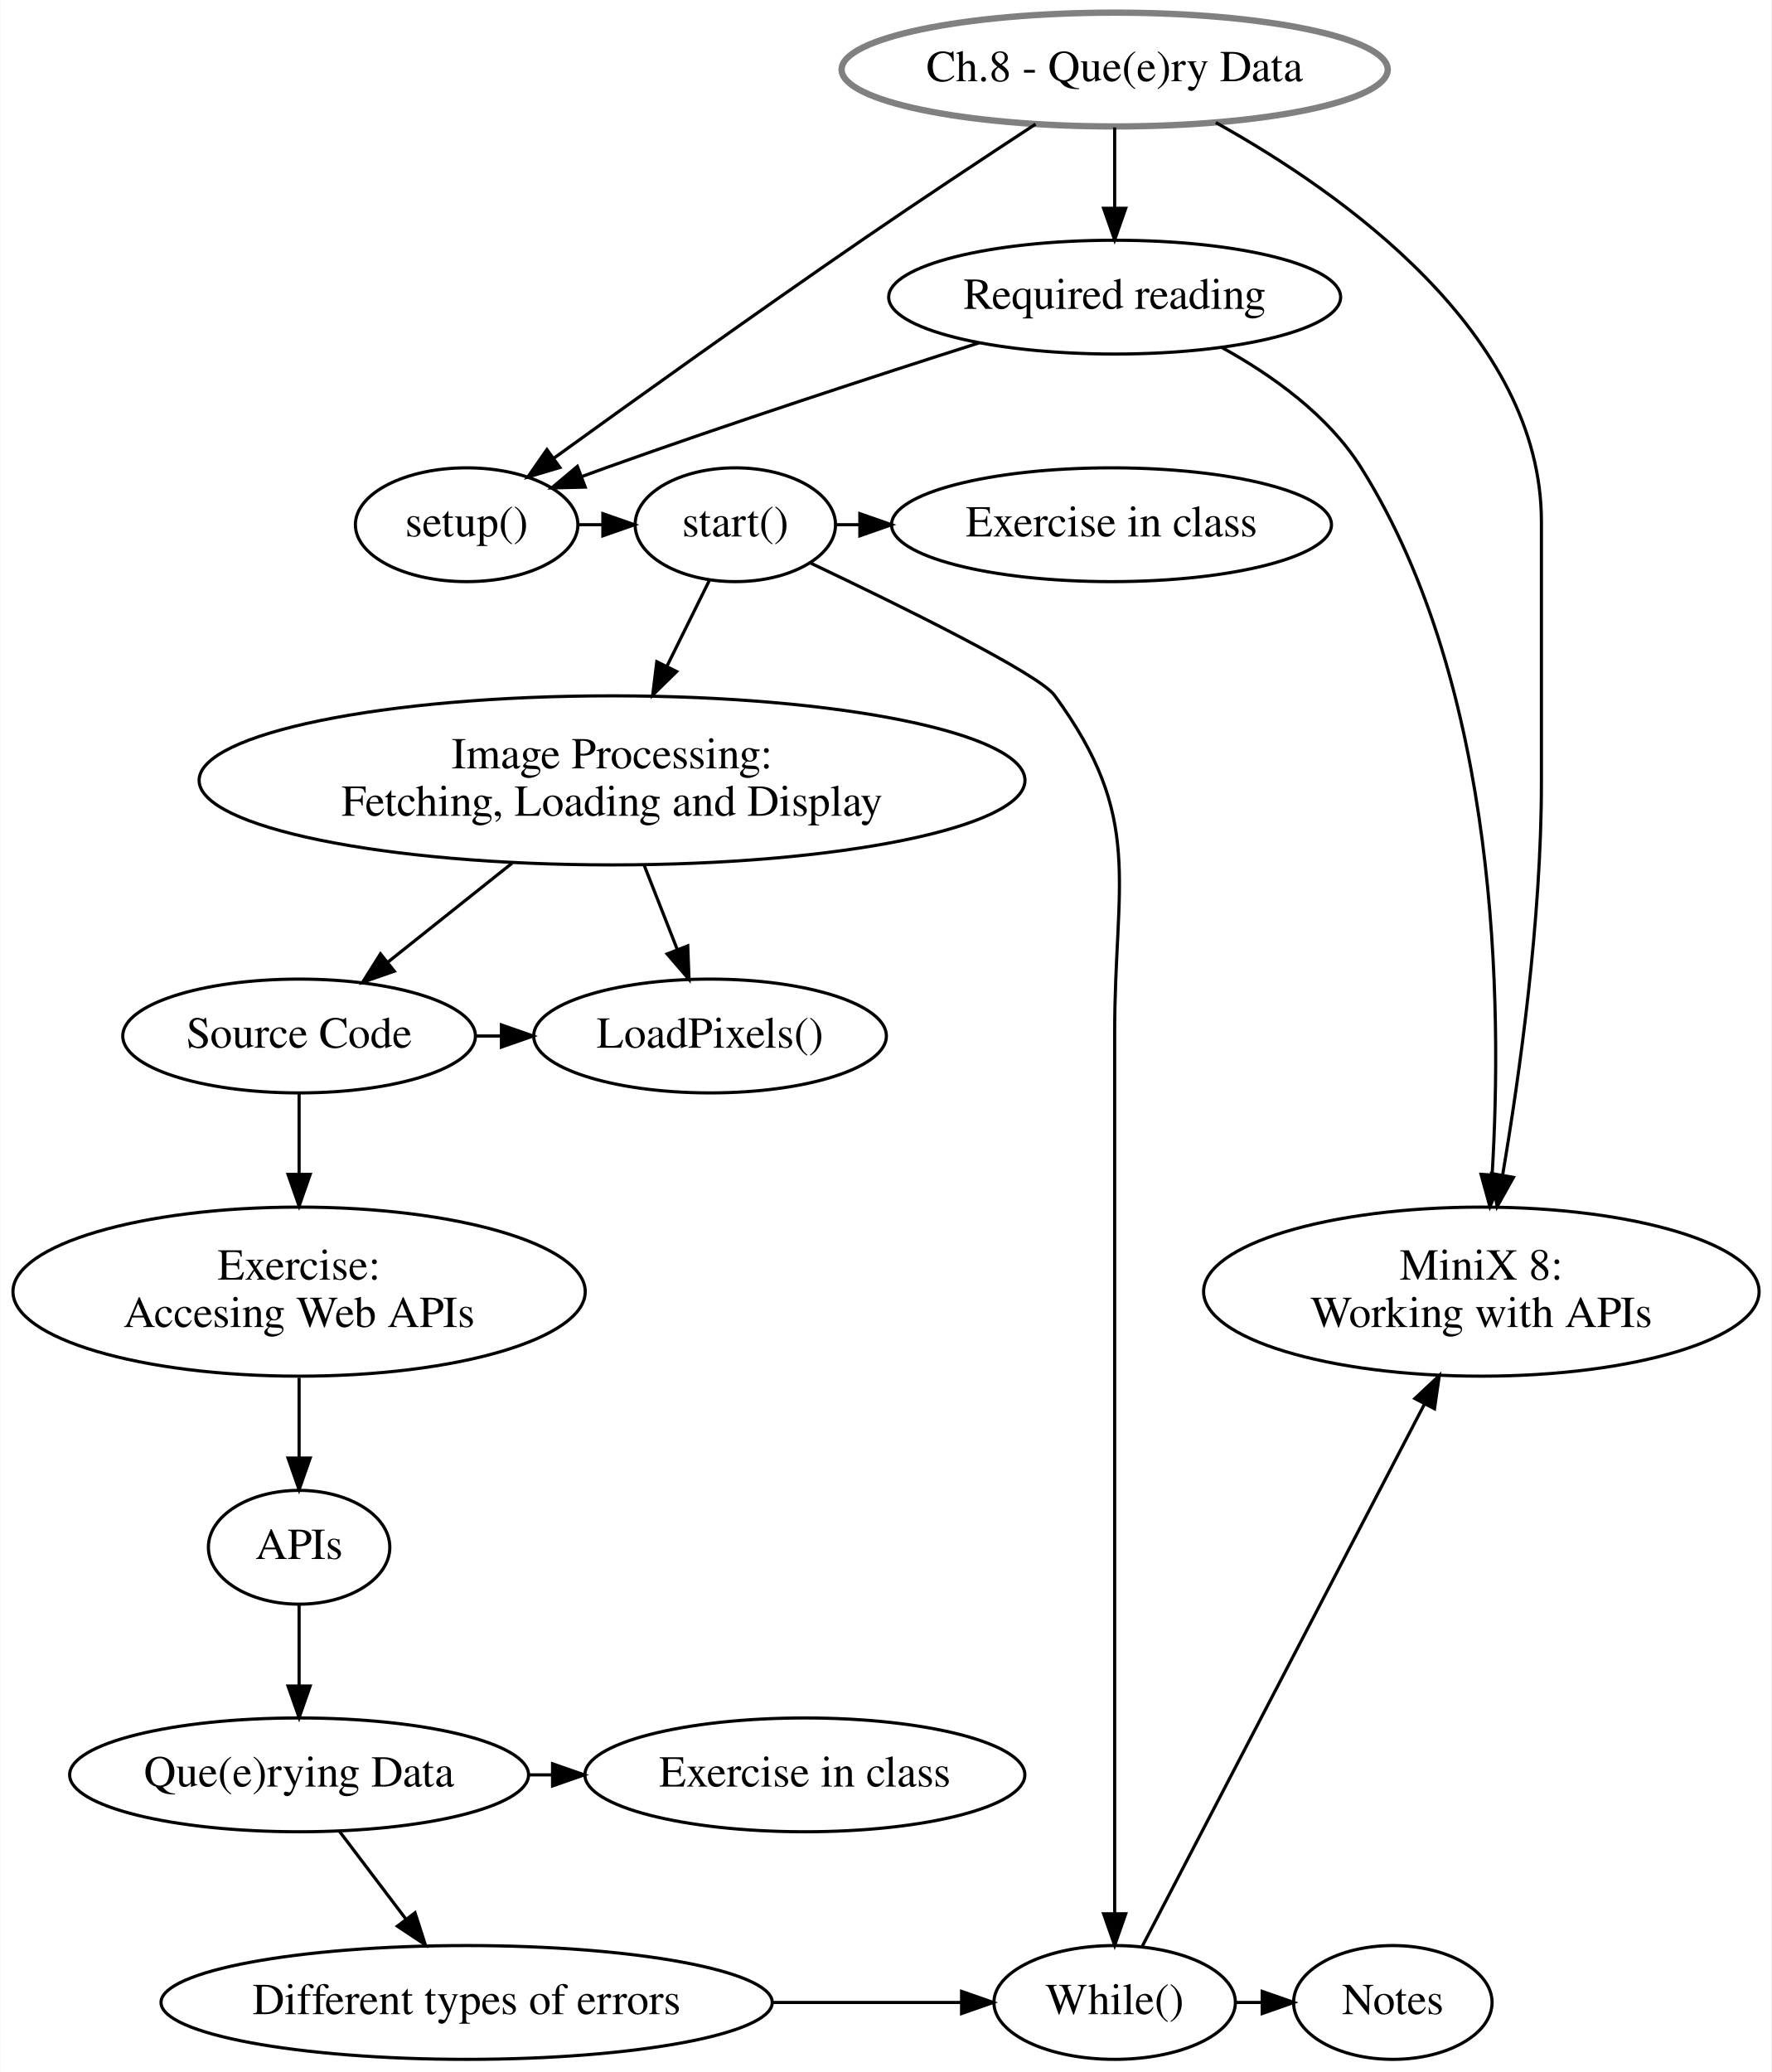
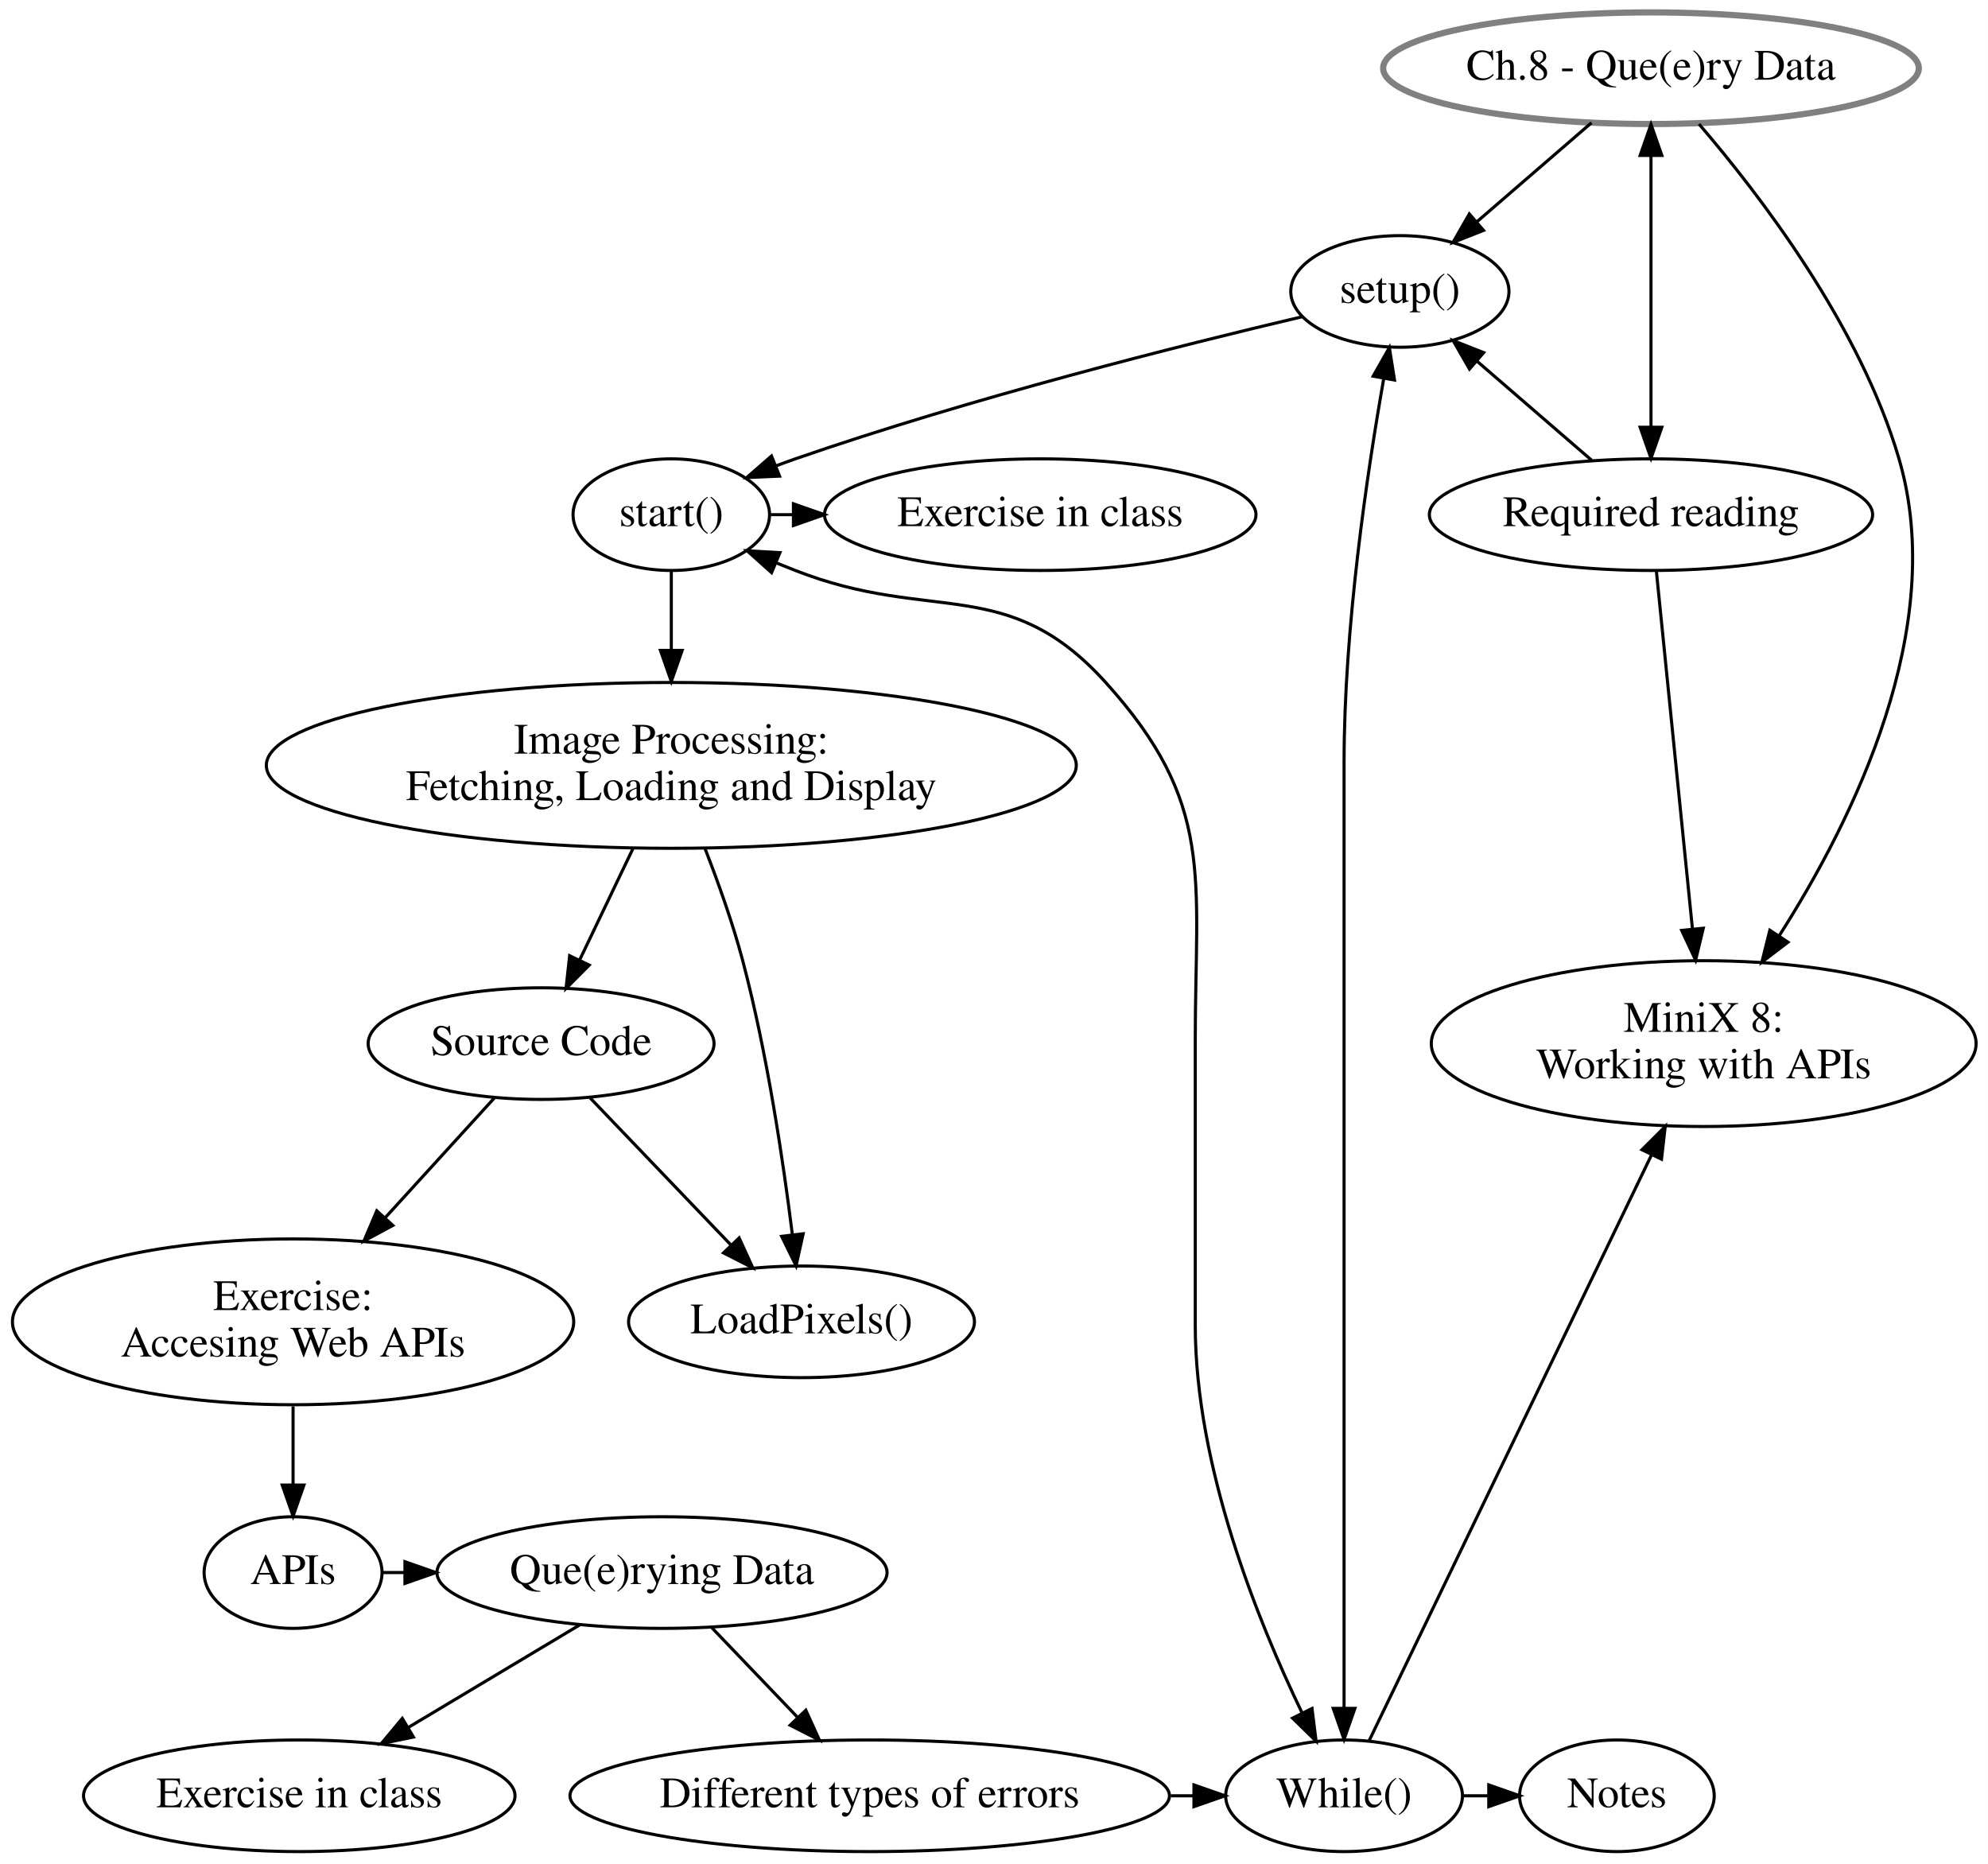
- <svg xmlns="http://www.w3.org/2000/svg" width="560pt" height="655pt" viewBox="0.00 0.00 560.19 655.48">
-   <g id="graph0" class="graph" transform="scale(1 1) rotate(0) translate(4 651.48)">
-     <polygon fill="white" stroke="none" points="-4,4 -4,-651.48 556.191,-651.48 556.191,4 -4,4" />
+ <svg xmlns="http://www.w3.org/2000/svg" width="641pt" height="601pt" viewBox="0.00 0.00 641.19 601.22">
+   <g id="graph0" class="graph" transform="scale(1 1) rotate(0) translate(4 597.22)">
+     <polygon fill="white" stroke="none" points="-4,4 -4,-597.22 637.191,-597.22 637.191,4 -4,4" />
    <g id="node1" class="node">
-       <ellipse fill="none" stroke="grey" stroke-width="2" cx="348.51" cy="-629.48" rx="86.385" ry="18" />
-       <text text-anchor="middle" x="348.51" y="-625.78" font-family="Times,serif" font-size="14.00">Ch.8 - Que(e)ry Data</text>
+       <ellipse fill="none" stroke="grey" stroke-width="2" cx="528.51" cy="-575.22" rx="86.385" ry="18" />
+       <text text-anchor="middle" x="528.51" y="-571.52" font-family="Times,serif" font-size="14.00">Ch.8 - Que(e)ry Data</text>
    </g>
    <g id="node2" class="node">
-       <ellipse fill="none" stroke="black" cx="143.51" cy="-485.48" rx="35.194" ry="18" />
-       <text text-anchor="middle" x="143.51" y="-481.78" font-family="Times,serif" font-size="14.00">setup()</text>
+       <ellipse fill="none" stroke="black" cx="447.51" cy="-503.22" rx="35.194" ry="18" />
+       <text text-anchor="middle" x="447.51" y="-499.52" font-family="Times,serif" font-size="14.00">setup()</text>
    </g>
    <g id="edge1" class="edge">
-       <path fill="none" stroke="black" d="M323.501,-612.221C307.653,-601.842 286.774,-588.027 268.51,-575.48 234.725,-552.271 196.398,-524.812 171.193,-506.595" />
-       <polygon fill="black" stroke="black" points="173.006,-503.587 162.853,-500.558 168.902,-509.257 173.006,-503.587" />
+       <path fill="none" stroke="black" d="M509.314,-557.631C498.291,-548.105 484.324,-536.035 472.457,-525.78" />
+       <polygon fill="black" stroke="black" points="474.494,-522.915 464.64,-519.024 469.917,-528.211 474.494,-522.915" />
    </g>
    <g id="node14" class="node">
-       <ellipse fill="none" stroke="black" cx="464.51" cy="-242.87" rx="87.863" ry="26.741" />
-       <text text-anchor="middle" x="464.51" y="-246.67" font-family="Times,serif" font-size="14.00">MiniX 8: </text>
-       <text text-anchor="middle" x="464.51" y="-231.67" font-family="Times,serif" font-size="14.00">Working with APIs</text>
+       <ellipse fill="none" stroke="black" cx="545.51" cy="-260.61" rx="87.863" ry="26.741" />
+       <text text-anchor="middle" x="545.51" y="-264.41" font-family="Times,serif" font-size="14.00">MiniX 8: </text>
+       <text text-anchor="middle" x="545.51" y="-249.41" font-family="Times,serif" font-size="14.00">Working with APIs</text>
+     </g>
+     <g id="edge6" class="edge">
+       <path fill="none" stroke="black" d="M544,-557.205C563.486,-534.532 595.92,-492.248 608.51,-449.22 624.41,-394.88 593.735,-332.76 569.859,-295.393" />
+       <polygon fill="black" stroke="black" points="572.693,-293.333 564.275,-286.9 566.844,-297.178 572.693,-293.333" />
+     </g>
+     <g id="node15" class="node">
+       <ellipse fill="none" stroke="black" cx="528.51" cy="-431.22" rx="71.487" ry="18" />
+       <text text-anchor="middle" x="528.51" y="-427.52" font-family="Times,serif" font-size="14.00">Required reading</text>
+     </g>
+     <g id="edge4" class="edge">
+       <path fill="none" stroke="black" d="M528.51,-546.899C528.51,-521.819 528.51,-484.847 528.51,-459.713" />
+       <polygon fill="black" stroke="black" points="525.01,-547.092 528.51,-557.092 532.01,-547.092 525.01,-547.092" />
+       <polygon fill="black" stroke="black" points="532.01,-459.41 528.51,-449.41 525.01,-459.41 532.01,-459.41" />
+     </g>
+     <g id="node3" class="node">
+       <ellipse fill="none" stroke="black" cx="212.51" cy="-431.22" rx="31.695" ry="18" />
+       <text text-anchor="middle" x="212.51" y="-427.52" font-family="Times,serif" font-size="14.00">start()</text>
+     </g>
+     <g id="edge2" class="edge">
+       <path fill="none" stroke="black" d="M416.039,-495.069C377.156,-485.914 309.193,-468.866 252.51,-449.22 250.424,-448.498 248.293,-447.718 246.154,-446.904" />
+       <polygon fill="black" stroke="black" points="247.427,-443.644 236.842,-443.185 244.831,-450.144 247.427,-443.644" />
+     </g>
+     <g id="node13" class="node">
+       <ellipse fill="none" stroke="black" cx="429.51" cy="-18" rx="38.194" ry="18" />
+       <text text-anchor="middle" x="429.51" y="-14.3" font-family="Times,serif" font-size="14.00">While()</text>
    </g>
    <g id="edge5" class="edge">
-       <path fill="none" stroke="black" d="M380.503,-612.707C420.424,-590.507 483.51,-546.008 483.51,-486.48 483.51,-486.48 483.51,-486.48 483.51,-403.61 483.51,-360.769 476.688,-311.914 471.219,-279.635" />
-       <polygon fill="black" stroke="black" points="474.664,-279.018 469.502,-269.766 467.768,-280.218 474.664,-279.018" />
-     </g>
-     <g id="node15" class="node">
-       <ellipse fill="none" stroke="black" cx="348.51" cy="-557.48" rx="71.487" ry="18" />
-       <text text-anchor="middle" x="348.51" y="-553.78" font-family="Times,serif" font-size="14.00">Required reading</text>
-     </g>
-     <g id="edge4" class="edge">
-       <path fill="none" stroke="black" d="M348.51,-611.177C348.51,-603.463 348.51,-594.193 348.51,-585.593" />
-       <polygon fill="black" stroke="black" points="352.01,-585.585 348.51,-575.585 345.01,-585.585 352.01,-585.585" />
-     </g>
-     <g id="node3" class="node">
-       <ellipse fill="none" stroke="black" cx="228.51" cy="-485.48" rx="31.695" ry="18" />
-       <text text-anchor="middle" x="228.51" y="-481.78" font-family="Times,serif" font-size="14.00">start()</text>
-     </g>
-     <g id="edge2" class="edge">
-       <path fill="none" stroke="black" d="M178.705,-485.48C181.315,-485.48 183.925,-485.48 186.536,-485.48" />
-       <polygon fill="black" stroke="black" points="186.604,-488.98 196.604,-485.48 186.604,-481.98 186.604,-488.98" />
+       <path fill="none" stroke="black" d="M442.281,-474.953C436.966,-444.826 429.51,-394.813 429.51,-351.35 429.51,-351.35 429.51,-351.35 429.51,-169.87 429.51,-126.713 429.51,-76.613 429.51,-46.384" />
+       <polygon fill="black" stroke="black" points="438.894,-475.89 444.124,-485.104 445.781,-474.639 438.894,-475.89" />
+       <polygon fill="black" stroke="black" points="433.01,-46.196 429.51,-36.196 426.01,-46.196 433.01,-46.196" />
    </g>
    <g id="node4" class="node">
-       <ellipse fill="none" stroke="black" cx="347.51" cy="-485.48" rx="69.588" ry="18" />
-       <text text-anchor="middle" x="347.51" y="-481.78" font-family="Times,serif" font-size="14.00">Exercise in class</text>
+       <ellipse fill="none" stroke="black" cx="331.51" cy="-431.22" rx="69.588" ry="18" />
+       <text text-anchor="middle" x="331.51" y="-427.52" font-family="Times,serif" font-size="14.00">Exercise in class</text>
    </g>
    <g id="edge3" class="edge">
-       <path fill="none" stroke="black" d="M260.584,-485.48C263.019,-485.48 265.454,-485.48 267.89,-485.48" />
-       <polygon fill="black" stroke="black" points="267.901,-488.98 277.901,-485.48 267.901,-481.98 267.901,-488.98" />
+       <path fill="none" stroke="black" d="M244.584,-431.22C247.019,-431.22 249.454,-431.22 251.89,-431.22" />
+       <polygon fill="black" stroke="black" points="251.901,-434.72 261.901,-431.22 251.901,-427.72 251.901,-434.72" />
    </g>
    <g id="node5" class="node">
-       <ellipse fill="none" stroke="black" cx="189.51" cy="-404.61" rx="130.63" ry="26.741" />
-       <text text-anchor="middle" x="189.51" y="-408.41" font-family="Times,serif" font-size="14.00">Image Processing: </text>
-       <text text-anchor="middle" x="189.51" y="-393.41" font-family="Times,serif" font-size="14.00">Fetching, Loading and Display</text>
+       <ellipse fill="none" stroke="black" cx="212.51" cy="-350.35" rx="130.63" ry="26.741" />
+       <text text-anchor="middle" x="212.51" y="-354.15" font-family="Times,serif" font-size="14.00">Image Processing: </text>
+       <text text-anchor="middle" x="212.51" y="-339.15" font-family="Times,serif" font-size="14.00">Fetching, Loading and Display</text>
+     </g>
+     <g id="edge9" class="edge">
+       <path fill="none" stroke="black" d="M212.51,-413.107C212.51,-405.617 212.51,-396.526 212.51,-387.648" />
+       <polygon fill="black" stroke="black" points="216.01,-387.433 212.51,-377.433 209.01,-387.433 216.01,-387.433" />
+     </g>
+     <g id="edge19" class="edge">
+       <path fill="none" stroke="black" d="M246.226,-415.732C248.348,-414.87 250.455,-414.026 252.51,-413.22 296.486,-395.975 320.816,-412.246 352.51,-377.22 388.053,-337.94 381.51,-314.584 381.51,-261.61 381.51,-261.61 381.51,-261.61 381.51,-169.87 381.51,-124.185 401.744,-74.225 415.937,-44.8" />
+       <polygon fill="black" stroke="black" points="244.857,-412.511 236.959,-419.572 247.537,-418.977 244.857,-412.511" />
+       <polygon fill="black" stroke="black" points="419.171,-46.157 420.481,-35.644 412.901,-43.045 419.171,-46.157" />
+     </g>
+     <g id="node6" class="node">
+       <ellipse fill="none" stroke="black" cx="170.51" cy="-260.61" rx="55.79" ry="18" />
+       <text text-anchor="middle" x="170.51" y="-256.91" font-family="Times,serif" font-size="14.00">Source Code</text>
+     </g>
+     <g id="edge10" class="edge">
+       <path fill="none" stroke="black" d="M200.135,-323.5C194.746,-312.24 188.438,-299.063 183.032,-287.769" />
+       <polygon fill="black" stroke="black" points="186.033,-285.932 178.558,-278.424 179.719,-288.955 186.033,-285.932" />
+     </g>
+     <g id="node11" class="node">
+       <ellipse fill="none" stroke="black" cx="254.51" cy="-170.87" rx="55.79" ry="18" />
+       <text text-anchor="middle" x="254.51" y="-167.17" font-family="Times,serif" font-size="14.00">LoadPixels()</text>
+     </g>
+     <g id="edge12" class="edge">
+       <path fill="none" stroke="black" d="M223.382,-323.52C227.66,-312.562 232.306,-299.553 235.51,-287.48 243.427,-257.645 248.635,-222.555 251.563,-198.925" />
+       <polygon fill="black" stroke="black" points="255.045,-199.278 252.749,-188.935 248.094,-198.452 255.045,-199.278" />
+     </g>
+     <g id="node7" class="node">
+       <ellipse fill="none" stroke="black" cx="90.51" cy="-170.87" rx="90.519" ry="26.741" />
+       <text text-anchor="middle" x="90.51" y="-174.67" font-family="Times,serif" font-size="14.00">Exercise: </text>
+       <text text-anchor="middle" x="90.51" y="-159.67" font-family="Times,serif" font-size="14.00">Accesing Web APIs</text>
+     </g>
+     <g id="edge13" class="edge">
+       <path fill="none" stroke="black" d="M155.462,-243.107C145.549,-232.235 132.232,-217.629 120.237,-204.473" />
+       <polygon fill="black" stroke="black" points="122.686,-201.965 113.363,-196.934 117.514,-206.682 122.686,-201.965" />
+     </g>
+     <g id="edge11" class="edge">
+       <path fill="none" stroke="black" d="M186.309,-243.107C199.098,-229.749 217.283,-210.754 231.659,-195.738" />
+       <polygon fill="black" stroke="black" points="234.393,-197.943 238.781,-188.299 229.337,-193.102 234.393,-197.943" />
+     </g>
+     <g id="node8" class="node">
+       <ellipse fill="none" stroke="black" cx="90.51" cy="-90" rx="28.695" ry="18" />
+       <text text-anchor="middle" x="90.51" y="-86.3" font-family="Times,serif" font-size="14.00">APIs</text>
+     </g>
+     <g id="edge14" class="edge">
+       <path fill="none" stroke="black" d="M90.51,-143.607C90.51,-135.506 90.51,-126.568 90.51,-118.392" />
+       <polygon fill="black" stroke="black" points="94.01,-118.22 90.51,-108.22 87.01,-118.22 94.01,-118.22" />
+     </g>
+     <g id="node9" class="node">
+       <ellipse fill="none" stroke="black" cx="209.51" cy="-90" rx="72.588" ry="18" />
+       <text text-anchor="middle" x="209.51" y="-86.3" font-family="Times,serif" font-size="14.00">Que(e)rying Data</text>
+     </g>
+     <g id="edge15" class="edge">
+       <path fill="none" stroke="black" d="M119.33,-90C121.667,-90 124.005,-90 126.342,-90" />
+       <polygon fill="black" stroke="black" points="126.591,-93.5 136.591,-90 126.591,-86.5 126.591,-93.5" />
+     </g>
+     <g id="node10" class="node">
+       <ellipse fill="none" stroke="black" cx="92.51" cy="-18" rx="69.588" ry="18" />
+       <text text-anchor="middle" x="92.51" y="-14.3" font-family="Times,serif" font-size="14.00">Exercise in class</text>
+     </g>
+     <g id="edge16" class="edge">
+       <path fill="none" stroke="black" d="M182.961,-73.116C166.655,-63.361 145.572,-50.747 127.864,-40.152" />
+       <polygon fill="black" stroke="black" points="129.332,-36.952 118.954,-34.821 125.738,-42.959 129.332,-36.952" />
+     </g>
+     <g id="node12" class="node">
+       <ellipse fill="none" stroke="black" cx="276.51" cy="-18" rx="96.683" ry="18" />
+       <text text-anchor="middle" x="276.51" y="-14.3" font-family="Times,serif" font-size="14.00">Different types of errors</text>
+     </g>
+     <g id="edge17" class="edge">
+       <path fill="none" stroke="black" d="M225.388,-72.411C233.693,-63.734 244.019,-52.946 253.211,-43.342" />
+       <polygon fill="black" stroke="black" points="255.894,-45.6 260.28,-35.956 250.837,-40.76 255.894,-45.6" />
+     </g>
+     <g id="edge18" class="edge">
+       <path fill="none" stroke="black" d="M373.629,-18C376.085,-18 378.54,-18 380.996,-18" />
+       <polygon fill="black" stroke="black" points="381.092,-21.5 391.092,-18 381.092,-14.5 381.092,-21.5" />
+     </g>
+     <g id="edge21" class="edge">
+       <path fill="none" stroke="black" d="M437.643,-35.871C456.459,-74.899 503.309,-172.076 528.63,-224.598" />
+       <polygon fill="black" stroke="black" points="525.6,-226.373 533.096,-233.861 531.906,-223.333 525.6,-226.373" />
+     </g>
+     <g id="node16" class="node">
+       <ellipse fill="none" stroke="black" cx="517.51" cy="-18" rx="31.396" ry="18" />
+       <text text-anchor="middle" x="517.51" y="-14.3" font-family="Times,serif" font-size="14.00">Notes</text>
+     </g>
+     <g id="edge20" class="edge">
+       <path fill="none" stroke="black" d="M468.01,-18C470.66,-18 473.311,-18 475.962,-18" />
+       <polygon fill="black" stroke="black" points="476.185,-21.5 486.185,-18 476.185,-14.5 476.185,-21.5" />
    </g>
    <g id="edge8" class="edge">
-       <path fill="none" stroke="black" d="M220.239,-467.754C216.348,-459.886 211.553,-450.189 206.917,-440.814" />
-       <polygon fill="black" stroke="black" points="209.944,-439.039 202.374,-431.626 203.669,-442.142 209.944,-439.039" />
-     </g>
-     <g id="node13" class="node">
-       <ellipse fill="none" stroke="black" cx="348.51" cy="-18" rx="38.194" ry="18" />
-       <text text-anchor="middle" x="348.51" y="-14.3" font-family="Times,serif" font-size="14.00">While()</text>
-     </g>
-     <g id="edge18" class="edge">
-       <path fill="none" stroke="black" d="M252.372,-473.325C280.616,-459.914 324.48,-438.351 329.51,-431.48 357.97,-392.597 348.51,-372.926 348.51,-324.74 348.51,-324.74 348.51,-324.74 348.51,-161 348.51,-120.996 348.51,-74.653 348.51,-46.08" />
-       <polygon fill="black" stroke="black" points="352.01,-46.049 348.51,-36.049 345.01,-46.049 352.01,-46.049" />
-     </g>
-     <g id="node6" class="node">
-       <ellipse fill="none" stroke="black" cx="90.51" cy="-323.74" rx="55.79" ry="18" />
-       <text text-anchor="middle" x="90.51" y="-320.04" font-family="Times,serif" font-size="14.00">Source Code</text>
-     </g>
-     <g id="edge9" class="edge">
-       <path fill="none" stroke="black" d="M157.913,-378.438C145.315,-368.402 130.929,-356.941 118.692,-347.192" />
-       <polygon fill="black" stroke="black" points="120.614,-344.248 110.612,-340.755 116.252,-349.723 120.614,-344.248" />
-     </g>
-     <g id="node11" class="node">
-       <ellipse fill="none" stroke="black" cx="220.51" cy="-323.74" rx="55.79" ry="18" />
-       <text text-anchor="middle" x="220.51" y="-320.04" font-family="Times,serif" font-size="14.00">LoadPixels()</text>
-     </g>
-     <g id="edge11" class="edge">
-       <path fill="none" stroke="black" d="M199.66,-377.785C203.011,-369.261 206.742,-359.769 210.11,-351.198" />
-       <polygon fill="black" stroke="black" points="213.454,-352.259 213.855,-341.672 206.939,-349.698 213.454,-352.259" />
-     </g>
-     <g id="node7" class="node">
-       <ellipse fill="none" stroke="black" cx="90.51" cy="-242.87" rx="90.519" ry="26.741" />
-       <text text-anchor="middle" x="90.51" y="-246.67" font-family="Times,serif" font-size="14.00">Exercise: </text>
-       <text text-anchor="middle" x="90.51" y="-231.67" font-family="Times,serif" font-size="14.00">Accesing Web APIs</text>
-     </g>
-     <g id="edge12" class="edge">
-       <path fill="none" stroke="black" d="M90.51,-305.626C90.51,-298.137 90.51,-289.046 90.51,-280.168" />
-       <polygon fill="black" stroke="black" points="94.01,-279.953 90.51,-269.953 87.01,-279.953 94.01,-279.953" />
-     </g>
-     <g id="edge10" class="edge">
-       <path fill="none" stroke="black" d="M146.623,-323.74C149.233,-323.74 151.842,-323.74 154.452,-323.74" />
-       <polygon fill="black" stroke="black" points="154.517,-327.24 164.517,-323.74 154.517,-320.24 154.517,-327.24" />
-     </g>
-     <g id="node8" class="node">
-       <ellipse fill="none" stroke="black" cx="90.51" cy="-162" rx="28.695" ry="18" />
-       <text text-anchor="middle" x="90.51" y="-158.3" font-family="Times,serif" font-size="14.00">APIs</text>
-     </g>
-     <g id="edge13" class="edge">
-       <path fill="none" stroke="black" d="M90.51,-215.607C90.51,-207.506 90.51,-198.568 90.51,-190.392" />
-       <polygon fill="black" stroke="black" points="94.01,-190.22 90.51,-180.22 87.01,-190.22 94.01,-190.22" />
-     </g>
-     <g id="node9" class="node">
-       <ellipse fill="none" stroke="black" cx="90.51" cy="-90" rx="72.588" ry="18" />
-       <text text-anchor="middle" x="90.51" y="-86.3" font-family="Times,serif" font-size="14.00">Que(e)rying Data</text>
-     </g>
-     <g id="edge14" class="edge">
-       <path fill="none" stroke="black" d="M90.51,-143.697C90.51,-135.983 90.51,-126.712 90.51,-118.112" />
-       <polygon fill="black" stroke="black" points="94.01,-118.104 90.51,-108.104 87.01,-118.104 94.01,-118.104" />
-     </g>
-     <g id="node10" class="node">
-       <ellipse fill="none" stroke="black" cx="250.51" cy="-90" rx="69.588" ry="18" />
-       <text text-anchor="middle" x="250.51" y="-86.3" font-family="Times,serif" font-size="14.00">Exercise in class</text>
-     </g>
-     <g id="edge15" class="edge">
-       <path fill="none" stroke="black" d="M163.322,-90C165.765,-90 168.207,-90 170.65,-90" />
-       <polygon fill="black" stroke="black" points="170.692,-93.5 180.692,-90 170.692,-86.5 170.692,-93.5" />
-     </g>
-     <g id="node12" class="node">
-       <ellipse fill="none" stroke="black" cx="143.51" cy="-18" rx="96.683" ry="18" />
-       <text text-anchor="middle" x="143.51" y="-14.3" font-family="Times,serif" font-size="14.00">Different types of errors</text>
-     </g>
-     <g id="edge16" class="edge">
-       <path fill="none" stroke="black" d="M103.339,-72.055C109.626,-63.753 117.325,-53.584 124.295,-44.378" />
-       <polygon fill="black" stroke="black" points="127.184,-46.361 130.43,-36.275 121.603,-42.135 127.184,-46.361" />
-     </g>
-     <g id="edge17" class="edge">
-       <path fill="none" stroke="black" d="M240.404,-18C260.273,-18 280.142,-18 300.011,-18" />
-       <polygon fill="black" stroke="black" points="300.082,-21.5 310.082,-18 300.082,-14.5 300.082,-21.5" />
-     </g>
-     <g id="edge20" class="edge">
-       <path fill="none" stroke="black" d="M357.23,-35.754C376.149,-72.104 421.292,-158.837 446.575,-207.411" />
-       <polygon fill="black" stroke="black" points="443.481,-209.05 451.203,-216.304 449.691,-205.818 443.481,-209.05" />
-     </g>
-     <g id="node16" class="node">
-       <ellipse fill="none" stroke="black" cx="436.51" cy="-18" rx="31.396" ry="18" />
-       <text text-anchor="middle" x="436.51" y="-14.3" font-family="Times,serif" font-size="14.00">Notes</text>
-     </g>
-     <g id="edge19" class="edge">
-       <path fill="none" stroke="black" d="M387.01,-18C389.66,-18 392.311,-18 394.962,-18" />
-       <polygon fill="black" stroke="black" points="395.185,-21.5 405.185,-18 395.185,-14.5 395.185,-21.5" />
+       <path fill="none" stroke="black" d="M509.372,-448.759C498.356,-458.279 484.388,-470.35 472.513,-480.613" />
+       <polygon fill="black" stroke="black" points="469.965,-478.188 464.688,-487.375 474.542,-483.485 469.965,-478.188" />
    </g>
    <g id="edge7" class="edge">
-       <path fill="none" stroke="black" d="M305.597,-543.006C273.046,-532.628 227.273,-517.696 187.51,-503.48 184.994,-502.581 182.405,-501.634 179.802,-500.668" />
-       <polygon fill="black" stroke="black" points="181.013,-497.384 170.421,-497.126 178.54,-503.933 181.013,-497.384" />
-     </g>
-     <g id="edge6" class="edge">
-       <path fill="none" stroke="black" d="M382.33,-541.596C398.289,-532.815 416.08,-520.129 426.51,-503.48 470.175,-433.78 471.148,-333.253 467.93,-280.058" />
-       <polygon fill="black" stroke="black" points="471.4,-279.498 467.218,-269.763 464.417,-279.981 471.4,-279.498" />
+       <path fill="none" stroke="black" d="M530.233,-413.125C532.953,-386.15 538.299,-333.125 541.889,-297.518" />
+       <polygon fill="black" stroke="black" points="545.376,-297.825 542.897,-287.524 538.411,-297.123 545.376,-297.825" />
    </g>
  </g>
</svg>
